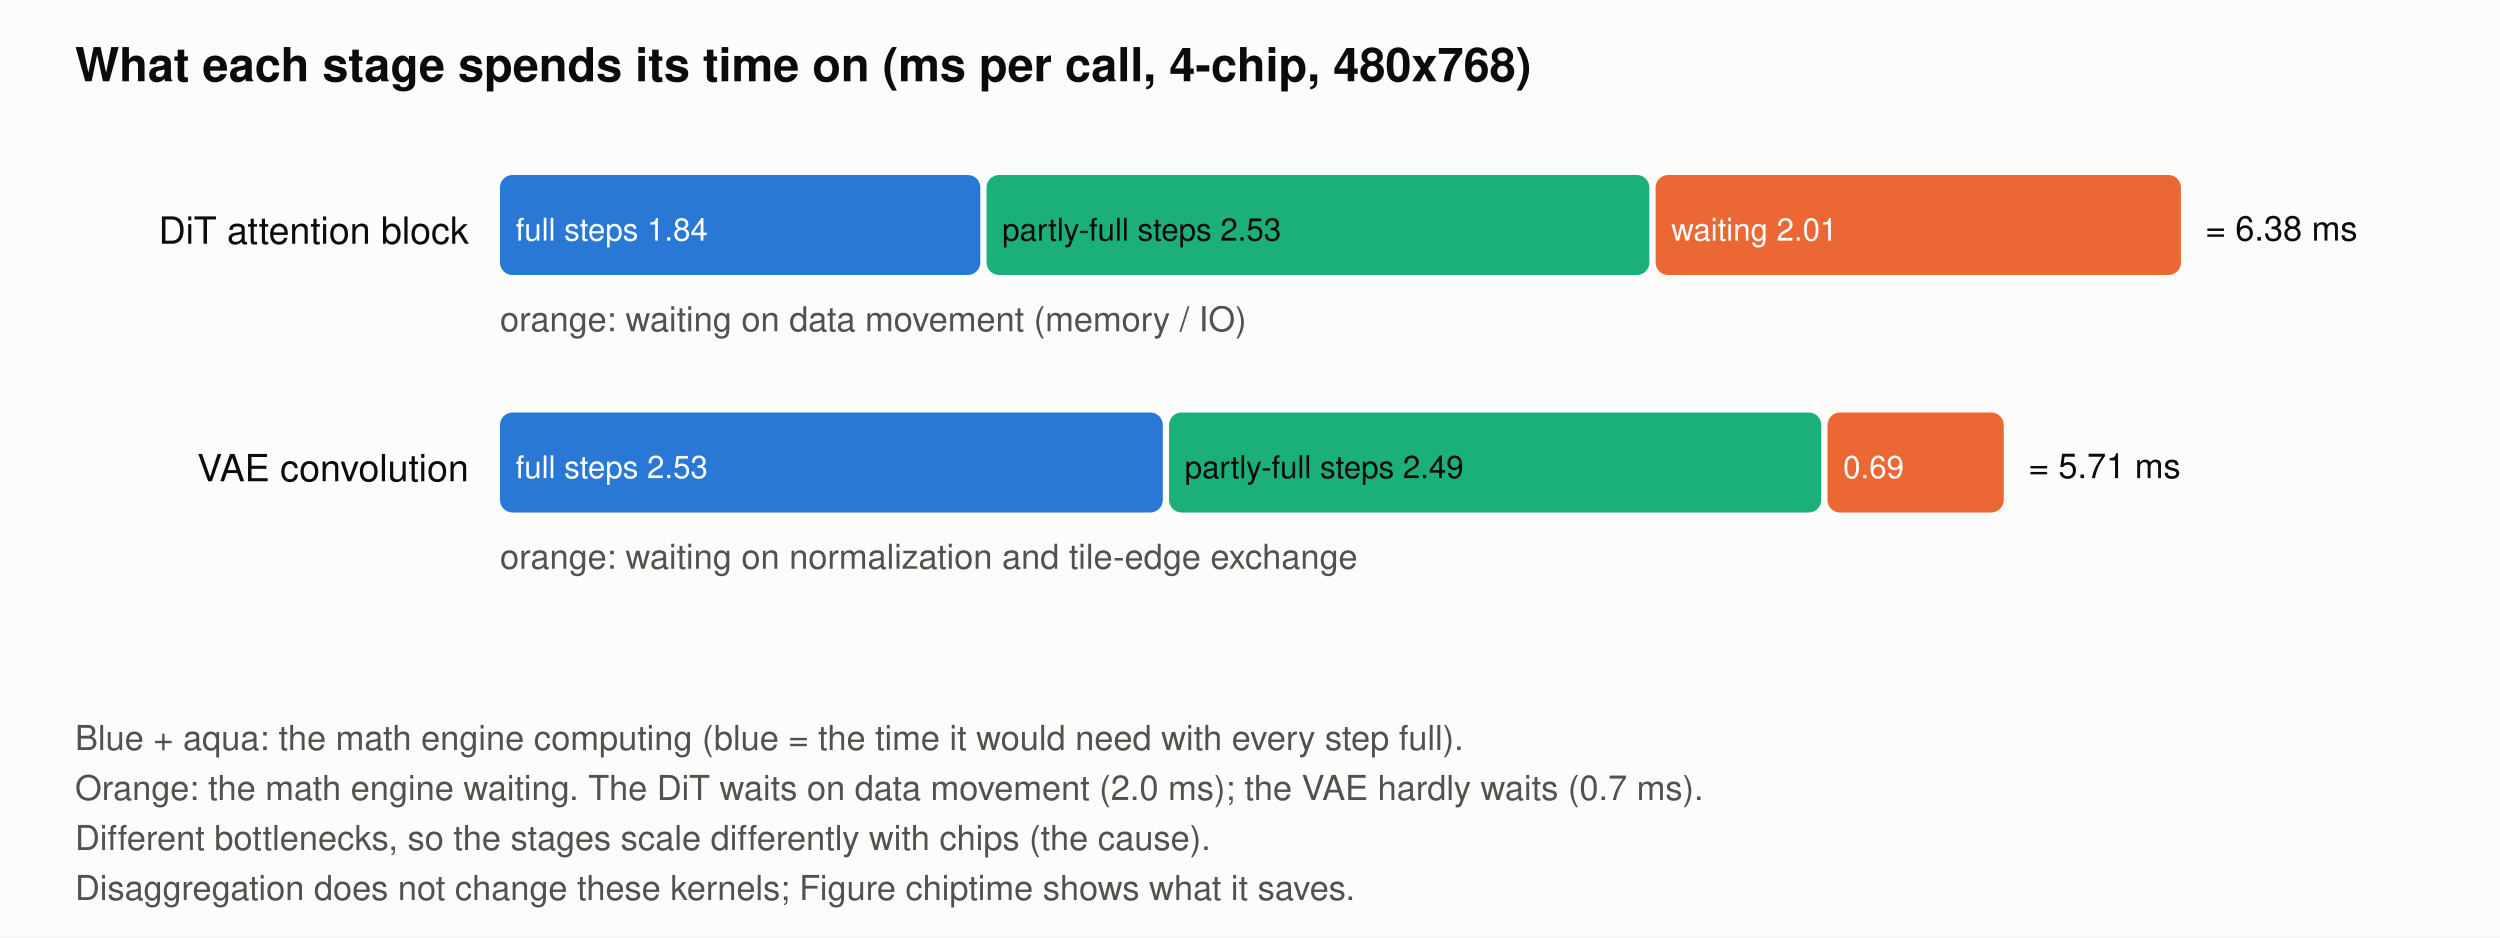
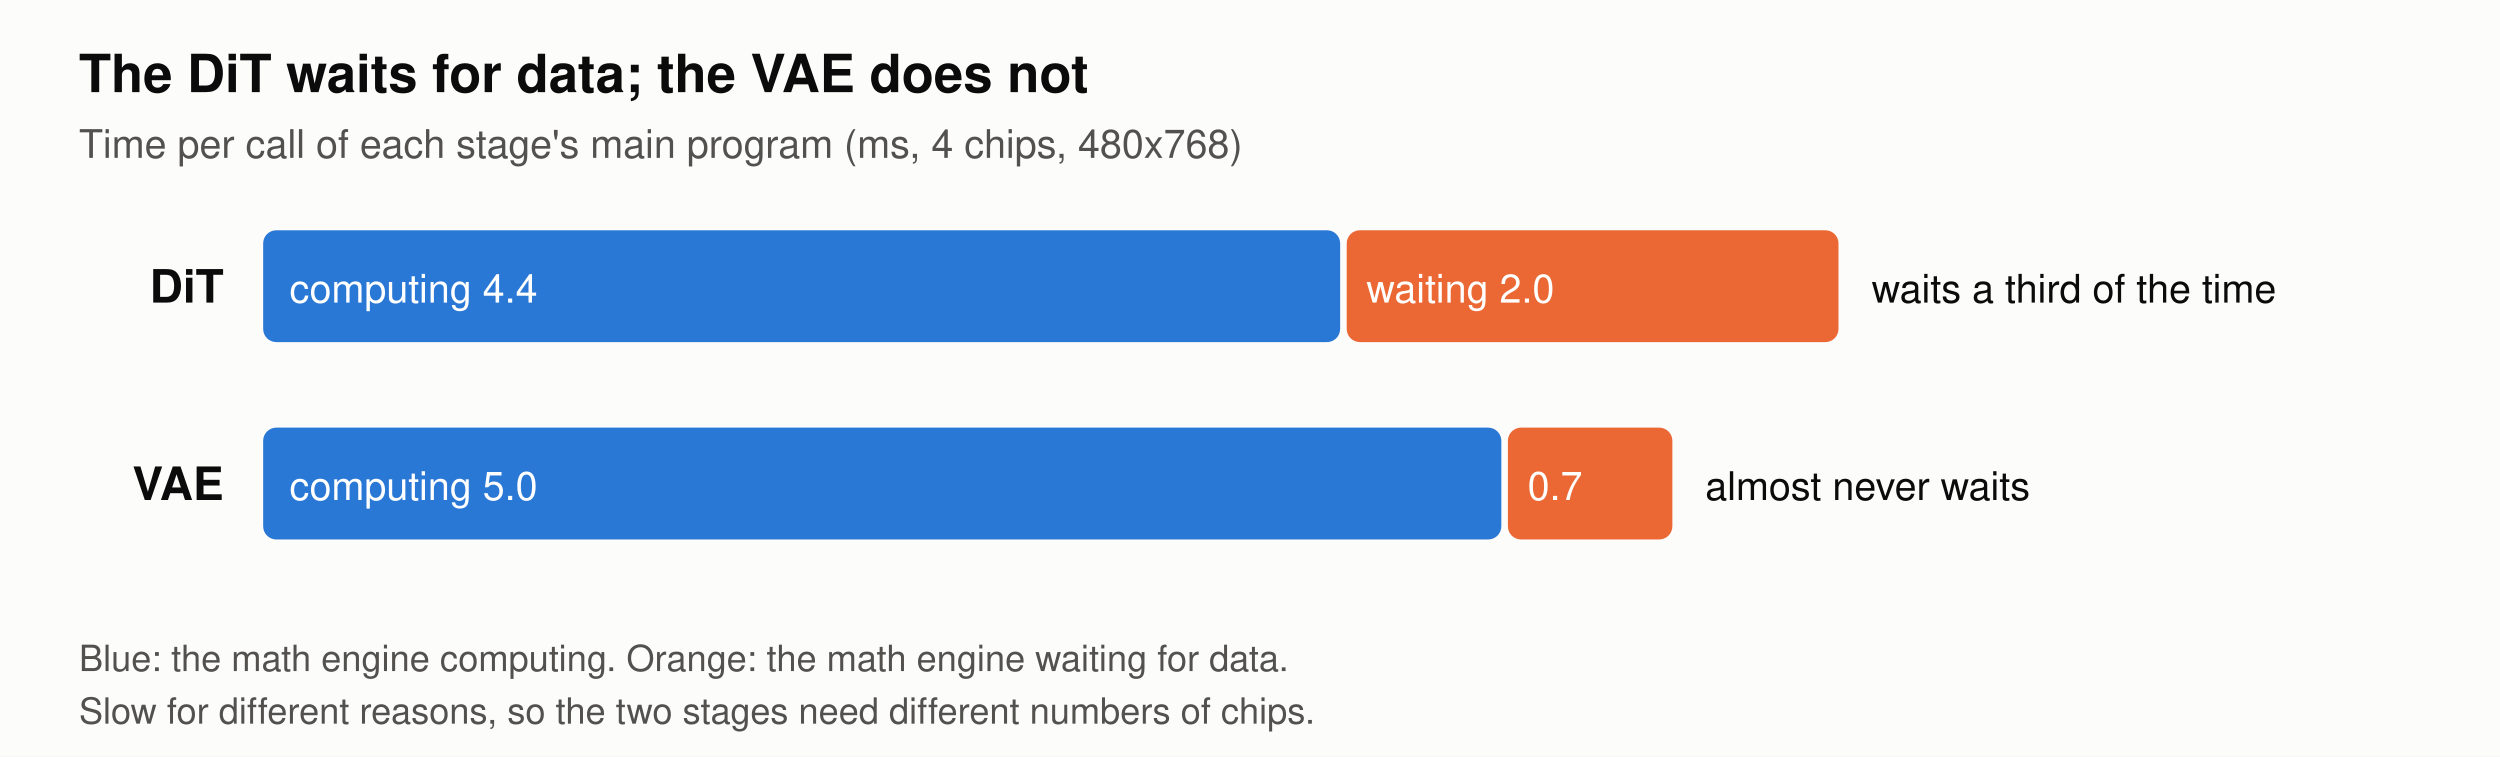
- <svg xmlns="http://www.w3.org/2000/svg" width="800" height="300" viewBox="0 0 800 300" font-family="Helvetica, Arial, sans-serif">
-   <rect width="800" height="300" fill="#fcfcfb" />
-   <text x="24" y="26" font-size="15" font-weight="600" fill="#0b0b0b">What each stage spends its time on (ms per call, 4-chip, 480x768)</text>
-   <text x="150" y="78" font-size="12" text-anchor="end" fill="#0b0b0b">DiT attention block</text>
-   <rect x="160.0" y="56" width="153.7" height="32" rx="4" fill="#2a78d6" />
-   <text x="165.0" y="77" font-size="10" fill="#ffffff">full steps 1.84</text>
-   <rect x="315.7" y="56" width="212.1" height="32" rx="4" fill="#1baf7a" />
-   <text x="320.7" y="77" font-size="10" fill="#0b0b0b">partly-full steps 2.53</text>
-   <rect x="529.8" y="56" width="168.1" height="32" rx="4" fill="#eb6834" />
-   <text x="534.8" y="77" font-size="10" fill="#ffffff">waiting 2.01</text>
-   <text x="705.8" y="77" font-size="11" fill="#0b0b0b">= 6.38 ms</text>
-   <text x="160" y="106" font-size="11" fill="#52514e">orange: waiting on data movement (memory / IO)</text>
-   <text x="150" y="154" font-size="12" text-anchor="end" fill="#0b0b0b">VAE convolution</text>
-   <rect x="160.0" y="132" width="212.1" height="32" rx="4" fill="#2a78d6" />
-   <text x="165.0" y="153" font-size="10" fill="#ffffff">full steps 2.53</text>
-   <rect x="374.1" y="132" width="208.7" height="32" rx="4" fill="#1baf7a" />
-   <text x="379.1" y="153" font-size="10" fill="#0b0b0b">partly-full steps 2.49</text>
-   <rect x="584.8" y="132" width="56.4" height="32" rx="4" fill="#eb6834" />
-   <text x="589.8" y="153" font-size="10" fill="#ffffff">0.69</text>
-   <text x="649.2" y="153" font-size="11" fill="#0b0b0b">= 5.71 ms</text>
-   <text x="160" y="182" font-size="11" fill="#52514e">orange: waiting on normalization and tile-edge exchange</text>
-   <text x="24" y="240" font-size="11" fill="#52514e">Blue + aqua: the math engine computing (blue = the time it would need with every step full).</text>
-   <text x="24" y="256" font-size="11" fill="#52514e">Orange: the math engine waiting. The DiT waits on data movement (2.0 ms); the VAE hardly waits (0.7 ms).</text>
-   <text x="24" y="272" font-size="11" fill="#52514e">Different bottlenecks, so the stages scale differently with chips (the cause).</text>
-   <text x="24" y="288" font-size="11" fill="#52514e">Disaggregation does not change these kernels; Figure chiptime shows what it saves.</text>
+ <svg xmlns="http://www.w3.org/2000/svg" width="760" height="230" viewBox="0 0 760 230" font-family="Helvetica, Arial, sans-serif">
+   <rect width="760" height="230" fill="#fcfcfb" />
+   <text x="24" y="28" font-size="16" font-weight="600" fill="#0b0b0b">The DiT waits for data; the VAE does not</text>
+   <text x="24" y="48" font-size="12" fill="#52514e">Time per call of each stage's main program (ms, 4 chips, 480x768)</text>
+   <text x="68" y="92" font-size="14" font-weight="600" text-anchor="end" fill="#0b0b0b">DiT</text>
+   <rect x="80" y="70" width="327.4" height="34" rx="4" fill="#2a78d6" />
+   <text x="88" y="92" font-size="12" fill="#ffffff">computing 4.4</text>
+   <rect x="409.4" y="70" width="149.5" height="34" rx="4" fill="#eb6834" />
+   <text x="415.4" y="92" font-size="12" fill="#ffffff">waiting 2.0</text>
+   <text x="569.0" y="92" font-size="12" fill="#0b0b0b">waits a third of the time</text>
+   <text x="68" y="152" font-size="14" font-weight="600" text-anchor="end" fill="#0b0b0b">VAE</text>
+   <rect x="80" y="130" width="376.4" height="34" rx="4" fill="#2a78d6" />
+   <text x="88" y="152" font-size="12" fill="#ffffff">computing 5.0</text>
+   <rect x="458.4" y="130" width="50.0" height="34" rx="4" fill="#eb6834" />
+   <text x="464.4" y="152" font-size="12" fill="#ffffff">0.7</text>
+   <text x="518.4" y="152" font-size="12" fill="#0b0b0b">almost never waits</text>
+   <text x="24" y="204" font-size="11" fill="#52514e">Blue: the math engine computing. Orange: the math engine waiting for data.</text>
+   <text x="24" y="220" font-size="11" fill="#52514e">Slow for different reasons, so the two stages need different numbers of chips.</text>
</svg>
